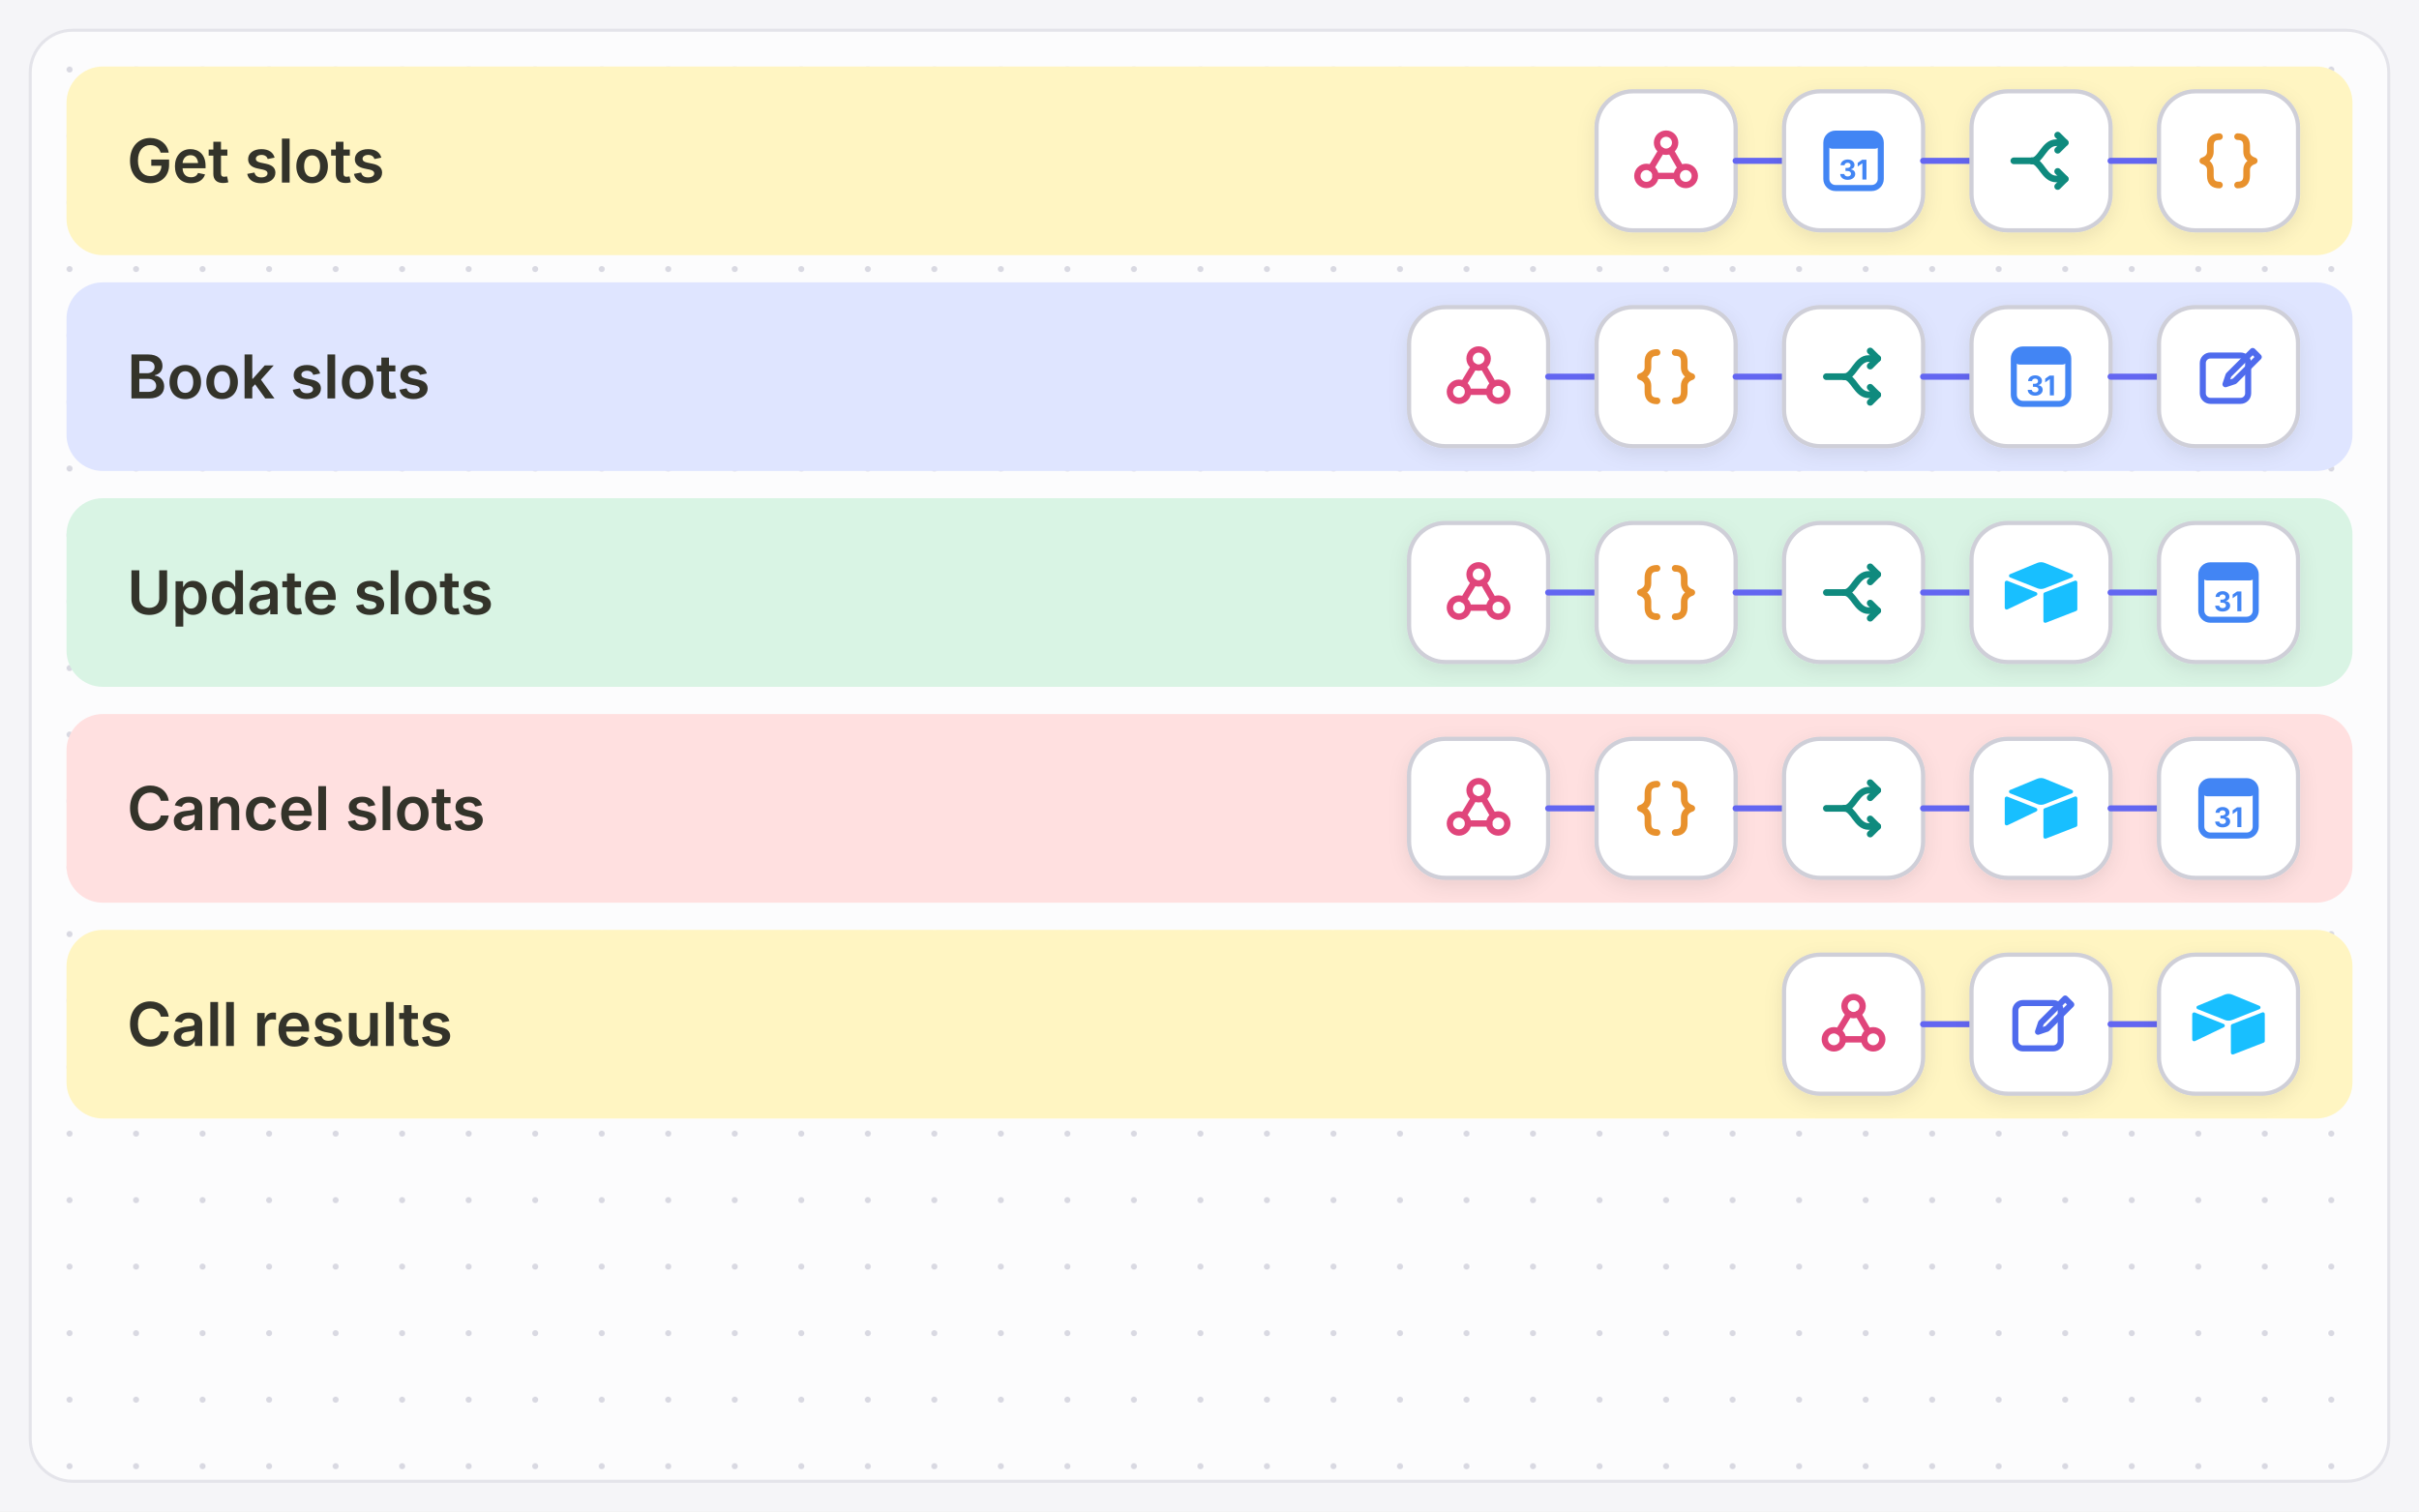
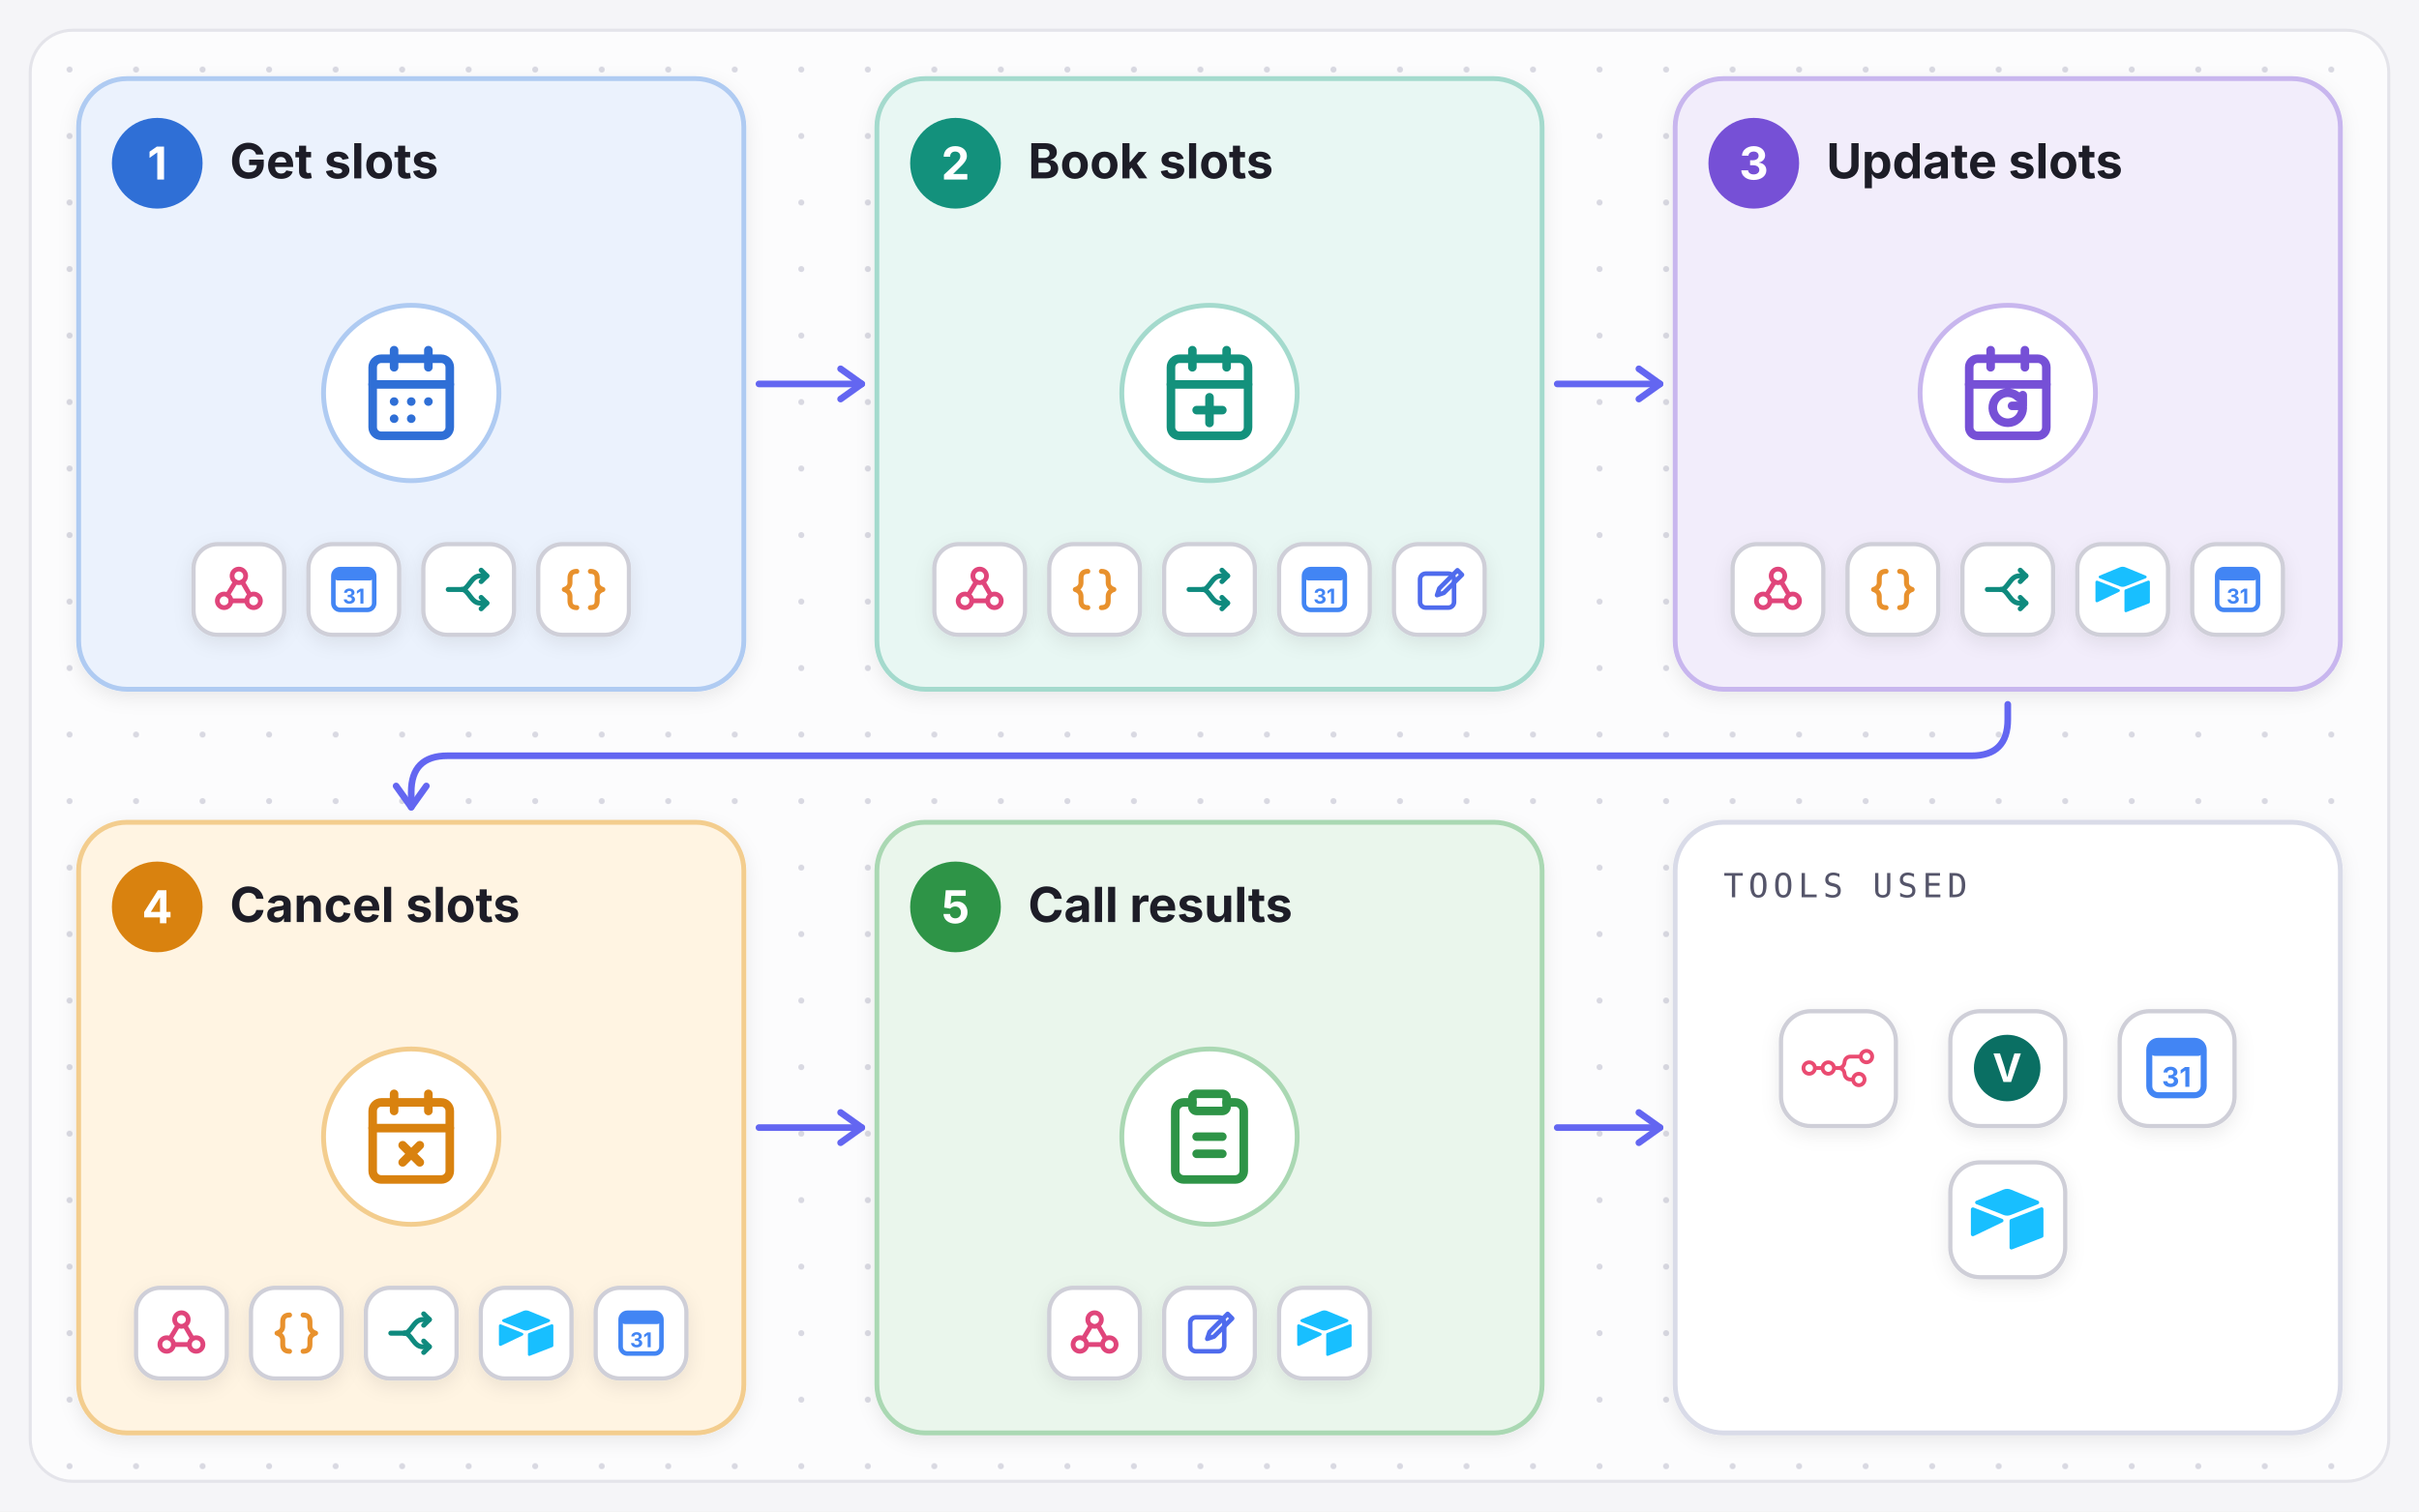
- <svg xmlns="http://www.w3.org/2000/svg" viewBox="0 0 800 500" width="800" height="500" role="img" aria-label="AI Appointment Setter — stages at a glance" data-light="" data-span="3.2" data-nodes="33">
+ <svg xmlns="http://www.w3.org/2000/svg" viewBox="0 0 800 500" width="800" height="500" role="img" aria-label="AI Appointment Setter: process diagram" data-light="" data-span="3.8" data-nodes="33">
  <defs>
    <pattern id="dots" width="22" height="22" patternUnits="userSpaceOnUse">
      <rect width="22" height="22" fill="#FCFCFD" />
      <circle cx="1" cy="1" r="1" fill="#d9d9e2" />
    </pattern>
    <filter id="sh" x="-30%" y="-30%" width="160%" height="160%">
      <feDropShadow dx="0" dy="2" stdDeviation="3" flood-color="#000" flood-opacity=".08" />
    </filter>
  </defs>
  <rect width="800" height="500" fill="#F5F5F8" />
  <rect x="10" y="10" width="780" height="480" rx="14" fill="url(#dots)" stroke="#e4e4ea" />
  <g data-t="0.000">
-     <rect x="22" y="22.0" width="756" height="62.4" rx="12" fill="#FFF5C2" />
-     <text x="42" y="60.4" font-family="Inter, 'Helvetica Neue', Arial, sans-serif" font-size="20" font-weight="600" fill="#33332a">Get slots</text>
-   </g>
-   <g data-t="0.040">
-     <g filter="url(#sh)">
-       <rect x="528.0" y="30.2" width="46" height="46" rx="12" fill="#fff" stroke="#cfcfd8" stroke-width="1.4" />
-     </g>
-     <svg x="539.0" y="41.2" width="24" height="24" viewBox="0 0 24 24" fill="none" stroke="#E0457B" stroke-width="2.1" stroke-linecap="round" stroke-linejoin="round">
-       <circle cx="12" cy="6" r="3" />
-       <circle cx="5.5" cy="17" r="3" />
-       <circle cx="18.5" cy="17" r="3" />
-       <path d="M10.5 8.6L7 14.4M13.5 8.6l3.3 5.7M8.5 17h7" />
-     </svg>
-   </g>
-   <path data-t="0.080" d="M574.0,53.2 L590.0,53.2" fill="none" stroke="#6366f1" stroke-width="2" stroke-linecap="round" />
-   <g data-t="0.080">
-     <g filter="url(#sh)">
-       <rect x="590.0" y="30.2" width="46" height="46" rx="12" fill="#fff" stroke="#cfcfd8" stroke-width="1.4" />
-     </g>
-     <svg x="601.0" y="41.2" width="24" height="24" viewBox="0 0 24 24">
-       <rect x="3" y="3" width="18" height="18" rx="3" fill="#fff" stroke="#4285F4" stroke-width="2" />
-       <rect x="3" y="3" width="18" height="5" rx="2" fill="#4285F4" />
-       <text x="12" y="18.2" font-size="9" font-weight="700" text-anchor="middle" fill="#4285F4" font-family="Inter">31</text>
-     </svg>
-   </g>
-   <path data-t="0.120" d="M636.0,53.2 L652.0,53.2" fill="none" stroke="#6366f1" stroke-width="2" stroke-linecap="round" />
-   <g data-t="0.120">
-     <g filter="url(#sh)">
-       <rect x="652.0" y="30.2" width="46" height="46" rx="12" fill="#fff" stroke="#cfcfd8" stroke-width="1.4" />
-     </g>
-     <svg x="663.0" y="41.2" width="24" height="24" viewBox="0 0 24 24" fill="none" stroke="#0F8A7E" stroke-width="2.2" stroke-linecap="round" stroke-linejoin="round">
+     <g filter="url(#sh)">
+       <rect x="26" y="26" width="220.0" height="202" rx="16" fill="#EBF2FD" stroke="#AFCBF2" stroke-width="1.6" />
+     </g>
+     <circle cx="52" cy="54" r="15" fill="#2F6FD6" />
+     <text x="52" y="59.4" text-anchor="middle" font-family="Inter, 'Helvetica Neue', Arial, sans-serif" font-size="15" font-weight="700" fill="#fff">1</text>
+     <text x="76" y="59" font-family="Inter, 'Helvetica Neue', Arial, sans-serif" font-size="16" font-weight="700" fill="#1d1d27">Get slots</text>
+     <circle cx="136" cy="130" r="29" fill="#fff" stroke="#AFCBF2" stroke-width="1.6" />
+     <svg x="119.0" y="113.0" width="34" height="34" viewBox="0 0 24 24" fill="none" stroke="#2F6FD6" stroke-width="2" stroke-linecap="round" stroke-linejoin="round">
+       <rect x="3" y="4" width="18" height="18" rx="2" />
+       <path d="M16 2v4M8 2v4M3 10h18M8 14h.01M12 14h.01M16 14h.01M8 18h.01M12 18h.01" />
+     </svg>
+   </g>
+   <g data-t="0.032">
+     <g filter="url(#sh)">
+       <rect x="64.0" y="180.0" width="30" height="30" rx="8" fill="#fff" stroke="#cfcfd8" stroke-width="1.4" />
+     </g>
+     <svg x="70.0" y="186.0" width="18" height="18" viewBox="0 0 24 24" fill="none" stroke="#E0457B" stroke-width="2.1" stroke-linecap="round" stroke-linejoin="round">
+       <circle cx="12" cy="6" r="3" />
+       <circle cx="5.5" cy="17" r="3" />
+       <circle cx="18.5" cy="17" r="3" />
+       <path d="M10.5 8.6L7 14.4M13.5 8.6l3.3 5.7M8.5 17h7" />
+     </svg>
+   </g>
+   <g data-t="0.064">
+     <g filter="url(#sh)">
+       <rect x="102.0" y="180.0" width="30" height="30" rx="8" fill="#fff" stroke="#cfcfd8" stroke-width="1.4" />
+     </g>
+     <svg x="108.0" y="186.0" width="18" height="18" viewBox="0 0 24 24">
+       <rect x="3" y="3" width="18" height="18" rx="3" fill="#fff" stroke="#4285F4" stroke-width="2" />
+       <rect x="3" y="3" width="18" height="5" rx="2" fill="#4285F4" />
+       <text x="12" y="18.2" font-size="9" font-weight="700" text-anchor="middle" fill="#4285F4" font-family="Inter">31</text>
+     </svg>
+   </g>
+   <g data-t="0.096">
+     <g filter="url(#sh)">
+       <rect x="140.0" y="180.0" width="30" height="30" rx="8" fill="#fff" stroke="#cfcfd8" stroke-width="1.4" />
+     </g>
+     <svg x="146.0" y="186.0" width="18" height="18" viewBox="0 0 24 24" fill="none" stroke="#0F8A7E" stroke-width="2.2" stroke-linecap="round" stroke-linejoin="round">
      <path d="M3 12h6" />
      <path d="M9 12c3 0 4-6 8-6h3" />
      <path d="M9 12c3 0 4 6 8 6h3" />
      <path d="M17.5 3.5L20 6l-2.5 2.5" />
      <path d="M17.5 15.5L20 18l-2.5 2.5" />
    </svg>
  </g>
-   <path data-t="0.160" d="M698.0,53.2 L714.0,53.2" fill="none" stroke="#6366f1" stroke-width="2" stroke-linecap="round" />
-   <g data-t="0.160">
-     <g filter="url(#sh)">
-       <rect x="714.0" y="30.2" width="46" height="46" rx="12" fill="#fff" stroke="#cfcfd8" stroke-width="1.4" />
-     </g>
-     <svg x="725.0" y="41.2" width="24" height="24" viewBox="0 0 24 24" fill="none" stroke="#E8912D" stroke-width="2.2" stroke-linecap="round" stroke-linejoin="round">
+   <g data-t="0.128">
+     <g filter="url(#sh)">
+       <rect x="178.0" y="180.0" width="30" height="30" rx="8" fill="#fff" stroke="#cfcfd8" stroke-width="1.4" />
+     </g>
+     <svg x="184.0" y="186.0" width="18" height="18" viewBox="0 0 24 24" fill="none" stroke="#E8912D" stroke-width="2.2" stroke-linecap="round" stroke-linejoin="round">
      <path d="M9 4c-2 0-3 1-3 3v2c0 1.5-1 2.5-2.5 3C5 12.5 6 13.5 6 15v2c0 2 1 3 3 3" />
      <path d="M15 4c2 0 3 1 3 3v2c0 1.5 1 2.5 2.5 3-1.5.5-2.5 1.5-2.5 3v2c0 2-1 3-3 3" />
    </svg>
  </g>
-   <g data-t="0.200">
-     <rect x="22" y="93.4" width="756" height="62.4" rx="12" fill="#DFE5FF" />
-     <text x="42" y="131.8" font-family="Inter, 'Helvetica Neue', Arial, sans-serif" font-size="20" font-weight="600" fill="#33332a">Book slots</text>
-   </g>
-   <g data-t="0.233">
-     <g filter="url(#sh)">
-       <rect x="466.0" y="101.6" width="46" height="46" rx="12" fill="#fff" stroke="#cfcfd8" stroke-width="1.4" />
-     </g>
-     <svg x="477.0" y="112.6" width="24" height="24" viewBox="0 0 24 24" fill="none" stroke="#E0457B" stroke-width="2.1" stroke-linecap="round" stroke-linejoin="round">
-       <circle cx="12" cy="6" r="3" />
-       <circle cx="5.5" cy="17" r="3" />
-       <circle cx="18.5" cy="17" r="3" />
-       <path d="M10.5 8.6L7 14.4M13.5 8.6l3.3 5.7M8.5 17h7" />
-     </svg>
-   </g>
-   <path data-t="0.267" d="M512.0,124.6 L528.0,124.6" fill="none" stroke="#6366f1" stroke-width="2" stroke-linecap="round" />
-   <g data-t="0.267">
-     <g filter="url(#sh)">
-       <rect x="528.0" y="101.6" width="46" height="46" rx="12" fill="#fff" stroke="#cfcfd8" stroke-width="1.4" />
-     </g>
-     <svg x="539.0" y="112.6" width="24" height="24" viewBox="0 0 24 24" fill="none" stroke="#E8912D" stroke-width="2.2" stroke-linecap="round" stroke-linejoin="round">
+   <g data-t="0.160">
+     <g filter="url(#sh)">
+       <rect x="290" y="26" width="220.0" height="202" rx="16" fill="#E8F7F3" stroke="#A4DACD" stroke-width="1.6" />
+     </g>
+     <circle cx="316" cy="54" r="15" fill="#13917C" />
+     <text x="316" y="59.4" text-anchor="middle" font-family="Inter, 'Helvetica Neue', Arial, sans-serif" font-size="15" font-weight="700" fill="#fff">2</text>
+     <text x="340" y="59" font-family="Inter, 'Helvetica Neue', Arial, sans-serif" font-size="16" font-weight="700" fill="#1d1d27">Book slots</text>
+     <circle cx="400" cy="130" r="29" fill="#fff" stroke="#A4DACD" stroke-width="1.6" />
+     <svg x="383.0" y="113.0" width="34" height="34" viewBox="0 0 24 24" fill="none" stroke="#13917C" stroke-width="2" stroke-linecap="round" stroke-linejoin="round">
+       <rect x="3" y="4" width="18" height="18" rx="2" />
+       <path d="M16 2v4M8 2v4M3 10h18M12 13v6M9 16h6" />
+     </svg>
+   </g>
+   <g data-t="0.187">
+     <g filter="url(#sh)">
+       <rect x="309.0" y="180.0" width="30" height="30" rx="8" fill="#fff" stroke="#cfcfd8" stroke-width="1.4" />
+     </g>
+     <svg x="315.0" y="186.0" width="18" height="18" viewBox="0 0 24 24" fill="none" stroke="#E0457B" stroke-width="2.1" stroke-linecap="round" stroke-linejoin="round">
+       <circle cx="12" cy="6" r="3" />
+       <circle cx="5.5" cy="17" r="3" />
+       <circle cx="18.5" cy="17" r="3" />
+       <path d="M10.5 8.6L7 14.4M13.5 8.6l3.3 5.7M8.5 17h7" />
+     </svg>
+   </g>
+   <g data-t="0.213">
+     <g filter="url(#sh)">
+       <rect x="347.0" y="180.0" width="30" height="30" rx="8" fill="#fff" stroke="#cfcfd8" stroke-width="1.4" />
+     </g>
+     <svg x="353.0" y="186.0" width="18" height="18" viewBox="0 0 24 24" fill="none" stroke="#E8912D" stroke-width="2.2" stroke-linecap="round" stroke-linejoin="round">
      <path d="M9 4c-2 0-3 1-3 3v2c0 1.5-1 2.5-2.5 3C5 12.5 6 13.5 6 15v2c0 2 1 3 3 3" />
      <path d="M15 4c2 0 3 1 3 3v2c0 1.5 1 2.5 2.5 3-1.5.5-2.5 1.5-2.5 3v2c0 2-1 3-3 3" />
    </svg>
  </g>
-   <path data-t="0.300" d="M574.0,124.6 L590.0,124.6" fill="none" stroke="#6366f1" stroke-width="2" stroke-linecap="round" />
-   <g data-t="0.300">
-     <g filter="url(#sh)">
-       <rect x="590.0" y="101.6" width="46" height="46" rx="12" fill="#fff" stroke="#cfcfd8" stroke-width="1.4" />
-     </g>
-     <svg x="601.0" y="112.6" width="24" height="24" viewBox="0 0 24 24" fill="none" stroke="#0F8A7E" stroke-width="2.2" stroke-linecap="round" stroke-linejoin="round">
+   <g data-t="0.240">
+     <g filter="url(#sh)">
+       <rect x="385.0" y="180.0" width="30" height="30" rx="8" fill="#fff" stroke="#cfcfd8" stroke-width="1.4" />
+     </g>
+     <svg x="391.0" y="186.0" width="18" height="18" viewBox="0 0 24 24" fill="none" stroke="#0F8A7E" stroke-width="2.2" stroke-linecap="round" stroke-linejoin="round">
      <path d="M3 12h6" />
      <path d="M9 12c3 0 4-6 8-6h3" />
      <path d="M9 12c3 0 4 6 8 6h3" />
      <path d="M17.5 3.5L20 6l-2.5 2.5" />
      <path d="M17.5 15.5L20 18l-2.5 2.5" />
    </svg>
  </g>
-   <path data-t="0.333" d="M636.0,124.6 L652.0,124.6" fill="none" stroke="#6366f1" stroke-width="2" stroke-linecap="round" />
-   <g data-t="0.333">
-     <g filter="url(#sh)">
-       <rect x="652.0" y="101.6" width="46" height="46" rx="12" fill="#fff" stroke="#cfcfd8" stroke-width="1.4" />
-     </g>
-     <svg x="663.0" y="112.6" width="24" height="24" viewBox="0 0 24 24">
-       <rect x="3" y="3" width="18" height="18" rx="3" fill="#fff" stroke="#4285F4" stroke-width="2" />
-       <rect x="3" y="3" width="18" height="5" rx="2" fill="#4285F4" />
-       <text x="12" y="18.2" font-size="9" font-weight="700" text-anchor="middle" fill="#4285F4" font-family="Inter">31</text>
-     </svg>
-   </g>
-   <path data-t="0.367" d="M698.0,124.6 L714.0,124.6" fill="none" stroke="#6366f1" stroke-width="2" stroke-linecap="round" />
-   <g data-t="0.367">
-     <g filter="url(#sh)">
-       <rect x="714.0" y="101.6" width="46" height="46" rx="12" fill="#fff" stroke="#cfcfd8" stroke-width="1.4" />
-     </g>
-     <svg x="725.0" y="112.6" width="24" height="24" viewBox="0 0 24 24" fill="none" stroke="#4F6BED" stroke-width="2" stroke-linecap="round" stroke-linejoin="round">
+   <g data-t="0.267">
+     <g filter="url(#sh)">
+       <rect x="423.0" y="180.0" width="30" height="30" rx="8" fill="#fff" stroke="#cfcfd8" stroke-width="1.4" />
+     </g>
+     <svg x="429.0" y="186.0" width="18" height="18" viewBox="0 0 24 24">
+       <rect x="3" y="3" width="18" height="18" rx="3" fill="#fff" stroke="#4285F4" stroke-width="2" />
+       <rect x="3" y="3" width="18" height="5" rx="2" fill="#4285F4" />
+       <text x="12" y="18.2" font-size="9" font-weight="700" text-anchor="middle" fill="#4285F4" font-family="Inter">31</text>
+     </svg>
+   </g>
+   <g data-t="0.293">
+     <g filter="url(#sh)">
+       <rect x="461.0" y="180.0" width="30" height="30" rx="8" fill="#fff" stroke="#cfcfd8" stroke-width="1.4" />
+     </g>
+     <svg x="467.0" y="186.0" width="18" height="18" viewBox="0 0 24 24" fill="none" stroke="#4F6BED" stroke-width="2" stroke-linecap="round" stroke-linejoin="round">
      <rect x="3.5" y="5" width="15" height="15" rx="2.5" />
      <path d="M20 3.5l-8 8-1 3 3-1 8-8z" />
    </svg>
  </g>
-   <g data-t="0.400">
-     <rect x="22" y="164.8" width="756" height="62.4" rx="12" fill="#D9F4E4" />
-     <text x="42" y="203.2" font-family="Inter, 'Helvetica Neue', Arial, sans-serif" font-size="20" font-weight="600" fill="#33332a">Update slots</text>
-   </g>
-   <g data-t="0.433">
-     <g filter="url(#sh)">
-       <rect x="466.0" y="173.0" width="46" height="46" rx="12" fill="#fff" stroke="#cfcfd8" stroke-width="1.4" />
-     </g>
-     <svg x="477.0" y="184.0" width="24" height="24" viewBox="0 0 24 24" fill="none" stroke="#E0457B" stroke-width="2.1" stroke-linecap="round" stroke-linejoin="round">
-       <circle cx="12" cy="6" r="3" />
-       <circle cx="5.5" cy="17" r="3" />
-       <circle cx="18.5" cy="17" r="3" />
-       <path d="M10.5 8.6L7 14.4M13.5 8.6l3.3 5.7M8.5 17h7" />
-     </svg>
-   </g>
-   <path data-t="0.467" d="M512.0,196.0 L528.0,196.0" fill="none" stroke="#6366f1" stroke-width="2" stroke-linecap="round" />
-   <g data-t="0.467">
-     <g filter="url(#sh)">
-       <rect x="528.0" y="173.0" width="46" height="46" rx="12" fill="#fff" stroke="#cfcfd8" stroke-width="1.4" />
-     </g>
-     <svg x="539.0" y="184.0" width="24" height="24" viewBox="0 0 24 24" fill="none" stroke="#E8912D" stroke-width="2.2" stroke-linecap="round" stroke-linejoin="round">
+   <g data-t="0.320">
+     <g filter="url(#sh)">
+       <rect x="554" y="26" width="220.0" height="202" rx="16" fill="#F2EDFB" stroke="#C8B6EE" stroke-width="1.6" />
+     </g>
+     <circle cx="580" cy="54" r="15" fill="#7650D6" />
+     <text x="580" y="59.4" text-anchor="middle" font-family="Inter, 'Helvetica Neue', Arial, sans-serif" font-size="15" font-weight="700" fill="#fff">3</text>
+     <text x="604" y="59" font-family="Inter, 'Helvetica Neue', Arial, sans-serif" font-size="16" font-weight="700" fill="#1d1d27">Update slots</text>
+     <circle cx="664" cy="130" r="29" fill="#fff" stroke="#C8B6EE" stroke-width="1.6" />
+     <svg x="647.0" y="113.0" width="34" height="34" viewBox="0 0 24 24" fill="none" stroke="#7650D6" stroke-width="2" stroke-linecap="round" stroke-linejoin="round">
+       <rect x="3" y="4" width="18" height="18" rx="2" />
+       <path d="M16 2v4M8 2v4M3 10h18M15.5 15.5a3.5 3.5 0 1 1-1-2.5M15.5 12.5v2.5H13" />
+     </svg>
+   </g>
+   <g data-t="0.347">
+     <g filter="url(#sh)">
+       <rect x="573.0" y="180.0" width="30" height="30" rx="8" fill="#fff" stroke="#cfcfd8" stroke-width="1.4" />
+     </g>
+     <svg x="579.0" y="186.0" width="18" height="18" viewBox="0 0 24 24" fill="none" stroke="#E0457B" stroke-width="2.1" stroke-linecap="round" stroke-linejoin="round">
+       <circle cx="12" cy="6" r="3" />
+       <circle cx="5.5" cy="17" r="3" />
+       <circle cx="18.5" cy="17" r="3" />
+       <path d="M10.5 8.6L7 14.4M13.5 8.6l3.3 5.7M8.5 17h7" />
+     </svg>
+   </g>
+   <g data-t="0.373">
+     <g filter="url(#sh)">
+       <rect x="611.0" y="180.0" width="30" height="30" rx="8" fill="#fff" stroke="#cfcfd8" stroke-width="1.4" />
+     </g>
+     <svg x="617.0" y="186.0" width="18" height="18" viewBox="0 0 24 24" fill="none" stroke="#E8912D" stroke-width="2.2" stroke-linecap="round" stroke-linejoin="round">
      <path d="M9 4c-2 0-3 1-3 3v2c0 1.5-1 2.5-2.5 3C5 12.5 6 13.5 6 15v2c0 2 1 3 3 3" />
      <path d="M15 4c2 0 3 1 3 3v2c0 1.5 1 2.5 2.5 3-1.5.5-2.5 1.5-2.5 3v2c0 2-1 3-3 3" />
    </svg>
  </g>
-   <path data-t="0.500" d="M574.0,196.0 L590.0,196.0" fill="none" stroke="#6366f1" stroke-width="2" stroke-linecap="round" />
-   <g data-t="0.500">
-     <g filter="url(#sh)">
-       <rect x="590.0" y="173.0" width="46" height="46" rx="12" fill="#fff" stroke="#cfcfd8" stroke-width="1.4" />
-     </g>
-     <svg x="601.0" y="184.0" width="24" height="24" viewBox="0 0 24 24" fill="none" stroke="#0F8A7E" stroke-width="2.2" stroke-linecap="round" stroke-linejoin="round">
+   <g data-t="0.400">
+     <g filter="url(#sh)">
+       <rect x="649.0" y="180.0" width="30" height="30" rx="8" fill="#fff" stroke="#cfcfd8" stroke-width="1.4" />
+     </g>
+     <svg x="655.0" y="186.0" width="18" height="18" viewBox="0 0 24 24" fill="none" stroke="#0F8A7E" stroke-width="2.2" stroke-linecap="round" stroke-linejoin="round">
      <path d="M3 12h6" />
      <path d="M9 12c3 0 4-6 8-6h3" />
      <path d="M9 12c3 0 4 6 8 6h3" />
      <path d="M17.5 3.5L20 6l-2.5 2.5" />
      <path d="M17.5 15.5L20 18l-2.5 2.5" />
    </svg>
  </g>
-   <path data-t="0.533" d="M636.0,196.0 L652.0,196.0" fill="none" stroke="#6366f1" stroke-width="2" stroke-linecap="round" />
+   <g data-t="0.427">
+     <g filter="url(#sh)">
+       <rect x="687.0" y="180.0" width="30" height="30" rx="8" fill="#fff" stroke="#cfcfd8" stroke-width="1.4" />
+     </g>
+     <svg x="693.0" y="186.0" width="18" height="18" viewBox="0 0 24 24">
+       <path fill="#18BFFF" d="M11.992 1.966c-.434 0-.87.086-1.28.257L1.779 5.917c-.503.208-.49.908.012 1.116l8.982 3.558a3.266 3.266 0 0 0 2.454 0l8.982-3.558c.503-.196.503-.908.012-1.116l-8.957-3.694a3.255 3.255 0 0 0-1.272-.257zM23.4 8.056a.589.589 0 0 0-.222.045l-10.012 3.877a.612.612 0 0 0-.38.564v8.896a.6.6 0 0 0 .821.552L23.62 18.1a.583.583 0 0 0 .38-.551V8.653a.6.6 0 0 0-.6-.596zM.676 8.095a.644.644 0 0 0-.48.19C.086 8.396 0 8.53 0 8.69v8.355c0 .442.515.737.908.54l6.27-3.006.307-.147 2.969-1.436c.466-.22.43-.908-.061-1.092L.883 8.138a.57.57 0 0 0-.207-.044z" />
+     </svg>
+   </g>
+   <g data-t="0.453">
+     <g filter="url(#sh)">
+       <rect x="725.0" y="180.0" width="30" height="30" rx="8" fill="#fff" stroke="#cfcfd8" stroke-width="1.4" />
+     </g>
+     <svg x="731.0" y="186.0" width="18" height="18" viewBox="0 0 24 24">
+       <rect x="3" y="3" width="18" height="18" rx="3" fill="#fff" stroke="#4285F4" stroke-width="2" />
+       <rect x="3" y="3" width="18" height="5" rx="2" fill="#4285F4" />
+       <text x="12" y="18.2" font-size="9" font-weight="700" text-anchor="middle" fill="#4285F4" font-family="Inter">31</text>
+     </svg>
+   </g>
+   <g data-t="0.480">
+     <g filter="url(#sh)">
+       <rect x="26" y="272" width="220.0" height="202" rx="16" fill="#FFF4E2" stroke="#F3CD8E" stroke-width="1.6" />
+     </g>
+     <circle cx="52" cy="300" r="15" fill="#D9820F" />
+     <text x="52" y="305.4" text-anchor="middle" font-family="Inter, 'Helvetica Neue', Arial, sans-serif" font-size="15" font-weight="700" fill="#fff">4</text>
+     <text x="76" y="305" font-family="Inter, 'Helvetica Neue', Arial, sans-serif" font-size="16" font-weight="700" fill="#1d1d27">Cancel slots</text>
+     <circle cx="136" cy="376" r="29" fill="#fff" stroke="#F3CD8E" stroke-width="1.6" />
+     <svg x="119.0" y="359.0" width="34" height="34" viewBox="0 0 24 24" fill="none" stroke="#D9820F" stroke-width="2" stroke-linecap="round" stroke-linejoin="round">
+       <rect x="3" y="4" width="18" height="18" rx="2" />
+       <path d="M16 2v4M8 2v4M3 10h18M10 14l4 4M14 14l-4 4" />
+     </svg>
+   </g>
+   <g data-t="0.507">
+     <g filter="url(#sh)">
+       <rect x="45.0" y="426.0" width="30" height="30" rx="8" fill="#fff" stroke="#cfcfd8" stroke-width="1.4" />
+     </g>
+     <svg x="51.0" y="432.0" width="18" height="18" viewBox="0 0 24 24" fill="none" stroke="#E0457B" stroke-width="2.1" stroke-linecap="round" stroke-linejoin="round">
+       <circle cx="12" cy="6" r="3" />
+       <circle cx="5.5" cy="17" r="3" />
+       <circle cx="18.5" cy="17" r="3" />
+       <path d="M10.5 8.6L7 14.4M13.5 8.6l3.3 5.7M8.5 17h7" />
+     </svg>
+   </g>
  <g data-t="0.533">
    <g filter="url(#sh)">
-       <rect x="652.0" y="173.0" width="46" height="46" rx="12" fill="#fff" stroke="#cfcfd8" stroke-width="1.4" />
-     </g>
-     <svg x="663.0" y="184.0" width="24" height="24" viewBox="0 0 24 24">
-       <path fill="#18BFFF" d="M11.992 1.966c-.434 0-.87.086-1.28.257L1.779 5.917c-.503.208-.49.908.012 1.116l8.982 3.558a3.266 3.266 0 0 0 2.454 0l8.982-3.558c.503-.196.503-.908.012-1.116l-8.957-3.694a3.255 3.255 0 0 0-1.272-.257zM23.4 8.056a.589.589 0 0 0-.222.045l-10.012 3.877a.612.612 0 0 0-.38.564v8.896a.6.6 0 0 0 .821.552L23.62 18.1a.583.583 0 0 0 .38-.551V8.653a.6.6 0 0 0-.6-.596zM.676 8.095a.644.644 0 0 0-.48.19C.086 8.396 0 8.53 0 8.69v8.355c0 .442.515.737.908.54l6.27-3.006.307-.147 2.969-1.436c.466-.22.43-.908-.061-1.092L.883 8.138a.57.57 0 0 0-.207-.044z" />
-     </svg>
-   </g>
-   <path data-t="0.567" d="M698.0,196.0 L714.0,196.0" fill="none" stroke="#6366f1" stroke-width="2" stroke-linecap="round" />
-   <g data-t="0.567">
-     <g filter="url(#sh)">
-       <rect x="714.0" y="173.0" width="46" height="46" rx="12" fill="#fff" stroke="#cfcfd8" stroke-width="1.4" />
-     </g>
-     <svg x="725.0" y="184.0" width="24" height="24" viewBox="0 0 24 24">
-       <rect x="3" y="3" width="18" height="18" rx="3" fill="#fff" stroke="#4285F4" stroke-width="2" />
-       <rect x="3" y="3" width="18" height="5" rx="2" fill="#4285F4" />
-       <text x="12" y="18.2" font-size="9" font-weight="700" text-anchor="middle" fill="#4285F4" font-family="Inter">31</text>
-     </svg>
-   </g>
-   <g data-t="0.600">
-     <rect x="22" y="236.2" width="756" height="62.4" rx="12" fill="#FFE0E0" />
-     <text x="42" y="274.6" font-family="Inter, 'Helvetica Neue', Arial, sans-serif" font-size="20" font-weight="600" fill="#33332a">Cancel slots</text>
-   </g>
-   <g data-t="0.633">
-     <g filter="url(#sh)">
-       <rect x="466.0" y="244.4" width="46" height="46" rx="12" fill="#fff" stroke="#cfcfd8" stroke-width="1.4" />
-     </g>
-     <svg x="477.0" y="255.4" width="24" height="24" viewBox="0 0 24 24" fill="none" stroke="#E0457B" stroke-width="2.1" stroke-linecap="round" stroke-linejoin="round">
-       <circle cx="12" cy="6" r="3" />
-       <circle cx="5.5" cy="17" r="3" />
-       <circle cx="18.5" cy="17" r="3" />
-       <path d="M10.5 8.6L7 14.4M13.5 8.6l3.3 5.7M8.5 17h7" />
-     </svg>
-   </g>
-   <path data-t="0.667" d="M512.0,267.4 L528.0,267.4" fill="none" stroke="#6366f1" stroke-width="2" stroke-linecap="round" />
-   <g data-t="0.667">
-     <g filter="url(#sh)">
-       <rect x="528.0" y="244.4" width="46" height="46" rx="12" fill="#fff" stroke="#cfcfd8" stroke-width="1.4" />
-     </g>
-     <svg x="539.0" y="255.4" width="24" height="24" viewBox="0 0 24 24" fill="none" stroke="#E8912D" stroke-width="2.2" stroke-linecap="round" stroke-linejoin="round">
+       <rect x="83.0" y="426.0" width="30" height="30" rx="8" fill="#fff" stroke="#cfcfd8" stroke-width="1.4" />
+     </g>
+     <svg x="89.0" y="432.0" width="18" height="18" viewBox="0 0 24 24" fill="none" stroke="#E8912D" stroke-width="2.2" stroke-linecap="round" stroke-linejoin="round">
      <path d="M9 4c-2 0-3 1-3 3v2c0 1.5-1 2.5-2.5 3C5 12.5 6 13.5 6 15v2c0 2 1 3 3 3" />
      <path d="M15 4c2 0 3 1 3 3v2c0 1.5 1 2.5 2.5 3-1.5.5-2.5 1.5-2.5 3v2c0 2-1 3-3 3" />
    </svg>
  </g>
-   <path data-t="0.700" d="M574.0,267.4 L590.0,267.4" fill="none" stroke="#6366f1" stroke-width="2" stroke-linecap="round" />
-   <g data-t="0.700">
-     <g filter="url(#sh)">
-       <rect x="590.0" y="244.4" width="46" height="46" rx="12" fill="#fff" stroke="#cfcfd8" stroke-width="1.4" />
-     </g>
-     <svg x="601.0" y="255.4" width="24" height="24" viewBox="0 0 24 24" fill="none" stroke="#0F8A7E" stroke-width="2.2" stroke-linecap="round" stroke-linejoin="round">
+   <g data-t="0.560">
+     <g filter="url(#sh)">
+       <rect x="121.0" y="426.0" width="30" height="30" rx="8" fill="#fff" stroke="#cfcfd8" stroke-width="1.4" />
+     </g>
+     <svg x="127.0" y="432.0" width="18" height="18" viewBox="0 0 24 24" fill="none" stroke="#0F8A7E" stroke-width="2.2" stroke-linecap="round" stroke-linejoin="round">
      <path d="M3 12h6" />
      <path d="M9 12c3 0 4-6 8-6h3" />
      <path d="M9 12c3 0 4 6 8 6h3" />
      <path d="M17.5 3.5L20 6l-2.5 2.5" />
      <path d="M17.5 15.5L20 18l-2.5 2.5" />
    </svg>
  </g>
-   <path data-t="0.733" d="M636.0,267.4 L652.0,267.4" fill="none" stroke="#6366f1" stroke-width="2" stroke-linecap="round" />
-   <g data-t="0.733">
-     <g filter="url(#sh)">
-       <rect x="652.0" y="244.4" width="46" height="46" rx="12" fill="#fff" stroke="#cfcfd8" stroke-width="1.4" />
-     </g>
-     <svg x="663.0" y="255.4" width="24" height="24" viewBox="0 0 24 24">
+   <g data-t="0.587">
+     <g filter="url(#sh)">
+       <rect x="159.0" y="426.0" width="30" height="30" rx="8" fill="#fff" stroke="#cfcfd8" stroke-width="1.4" />
+     </g>
+     <svg x="165.0" y="432.0" width="18" height="18" viewBox="0 0 24 24">
      <path fill="#18BFFF" d="M11.992 1.966c-.434 0-.87.086-1.28.257L1.779 5.917c-.503.208-.49.908.012 1.116l8.982 3.558a3.266 3.266 0 0 0 2.454 0l8.982-3.558c.503-.196.503-.908.012-1.116l-8.957-3.694a3.255 3.255 0 0 0-1.272-.257zM23.4 8.056a.589.589 0 0 0-.222.045l-10.012 3.877a.612.612 0 0 0-.38.564v8.896a.6.6 0 0 0 .821.552L23.62 18.1a.583.583 0 0 0 .38-.551V8.653a.6.6 0 0 0-.6-.596zM.676 8.095a.644.644 0 0 0-.48.19C.086 8.396 0 8.53 0 8.69v8.355c0 .442.515.737.908.54l6.27-3.006.307-.147 2.969-1.436c.466-.22.43-.908-.061-1.092L.883 8.138a.57.57 0 0 0-.207-.044z" />
    </svg>
  </g>
-   <path data-t="0.767" d="M698.0,267.4 L714.0,267.4" fill="none" stroke="#6366f1" stroke-width="2" stroke-linecap="round" />
-   <g data-t="0.767">
-     <g filter="url(#sh)">
-       <rect x="714.0" y="244.4" width="46" height="46" rx="12" fill="#fff" stroke="#cfcfd8" stroke-width="1.4" />
-     </g>
-     <svg x="725.0" y="255.4" width="24" height="24" viewBox="0 0 24 24">
-       <rect x="3" y="3" width="18" height="18" rx="3" fill="#fff" stroke="#4285F4" stroke-width="2" />
-       <rect x="3" y="3" width="18" height="5" rx="2" fill="#4285F4" />
-       <text x="12" y="18.2" font-size="9" font-weight="700" text-anchor="middle" fill="#4285F4" font-family="Inter">31</text>
-     </svg>
-   </g>
-   <g data-t="0.800">
-     <rect x="22" y="307.6" width="756" height="62.4" rx="12" fill="#FFF5C2" />
-     <text x="42" y="346.0" font-family="Inter, 'Helvetica Neue', Arial, sans-serif" font-size="20" font-weight="600" fill="#33332a">Call results</text>
-   </g>
-   <g data-t="0.850">
-     <g filter="url(#sh)">
-       <rect x="590.0" y="315.8" width="46" height="46" rx="12" fill="#fff" stroke="#cfcfd8" stroke-width="1.4" />
-     </g>
-     <svg x="601.0" y="326.8" width="24" height="24" viewBox="0 0 24 24" fill="none" stroke="#E0457B" stroke-width="2.1" stroke-linecap="round" stroke-linejoin="round">
-       <circle cx="12" cy="6" r="3" />
-       <circle cx="5.5" cy="17" r="3" />
-       <circle cx="18.5" cy="17" r="3" />
-       <path d="M10.5 8.6L7 14.4M13.5 8.6l3.3 5.7M8.5 17h7" />
-     </svg>
-   </g>
-   <path data-t="0.900" d="M636.0,338.8 L652.0,338.8" fill="none" stroke="#6366f1" stroke-width="2" stroke-linecap="round" />
-   <g data-t="0.900">
-     <g filter="url(#sh)">
-       <rect x="652.0" y="315.8" width="46" height="46" rx="12" fill="#fff" stroke="#cfcfd8" stroke-width="1.4" />
-     </g>
-     <svg x="663.0" y="326.8" width="24" height="24" viewBox="0 0 24 24" fill="none" stroke="#4F6BED" stroke-width="2" stroke-linecap="round" stroke-linejoin="round">
+   <g data-t="0.613">
+     <g filter="url(#sh)">
+       <rect x="197.0" y="426.0" width="30" height="30" rx="8" fill="#fff" stroke="#cfcfd8" stroke-width="1.4" />
+     </g>
+     <svg x="203.0" y="432.0" width="18" height="18" viewBox="0 0 24 24">
+       <rect x="3" y="3" width="18" height="18" rx="3" fill="#fff" stroke="#4285F4" stroke-width="2" />
+       <rect x="3" y="3" width="18" height="5" rx="2" fill="#4285F4" />
+       <text x="12" y="18.2" font-size="9" font-weight="700" text-anchor="middle" fill="#4285F4" font-family="Inter">31</text>
+     </svg>
+   </g>
+   <g data-t="0.640">
+     <g filter="url(#sh)">
+       <rect x="290" y="272" width="220.0" height="202" rx="16" fill="#EAF6EC" stroke="#AAD8B3" stroke-width="1.6" />
+     </g>
+     <circle cx="316" cy="300" r="15" fill="#2E9447" />
+     <text x="316" y="305.4" text-anchor="middle" font-family="Inter, 'Helvetica Neue', Arial, sans-serif" font-size="15" font-weight="700" fill="#fff">5</text>
+     <text x="340" y="305" font-family="Inter, 'Helvetica Neue', Arial, sans-serif" font-size="16" font-weight="700" fill="#1d1d27">Call results</text>
+     <circle cx="400" cy="376" r="29" fill="#fff" stroke="#AAD8B3" stroke-width="1.6" />
+     <svg x="383.0" y="359.0" width="34" height="34" viewBox="0 0 24 24" fill="none" stroke="#2E9447" stroke-width="2" stroke-linecap="round" stroke-linejoin="round">
+       <rect x="8" y="2" width="8" height="4" rx="1" />
+       <path d="M16 4h2a2 2 0 0 1 2 2v14a2 2 0 0 1-2 2H6a2 2 0 0 1-2-2V6a2 2 0 0 1 2-2h2M9 12h6M9 16h6" />
+     </svg>
+   </g>
+   <g data-t="0.680">
+     <g filter="url(#sh)">
+       <rect x="347.0" y="426.0" width="30" height="30" rx="8" fill="#fff" stroke="#cfcfd8" stroke-width="1.4" />
+     </g>
+     <svg x="353.0" y="432.0" width="18" height="18" viewBox="0 0 24 24" fill="none" stroke="#E0457B" stroke-width="2.1" stroke-linecap="round" stroke-linejoin="round">
+       <circle cx="12" cy="6" r="3" />
+       <circle cx="5.5" cy="17" r="3" />
+       <circle cx="18.5" cy="17" r="3" />
+       <path d="M10.5 8.6L7 14.4M13.5 8.6l3.3 5.7M8.5 17h7" />
+     </svg>
+   </g>
+   <g data-t="0.720">
+     <g filter="url(#sh)">
+       <rect x="385.0" y="426.0" width="30" height="30" rx="8" fill="#fff" stroke="#cfcfd8" stroke-width="1.4" />
+     </g>
+     <svg x="391.0" y="432.0" width="18" height="18" viewBox="0 0 24 24" fill="none" stroke="#4F6BED" stroke-width="2" stroke-linecap="round" stroke-linejoin="round">
      <rect x="3.5" y="5" width="15" height="15" rx="2.5" />
      <path d="M20 3.5l-8 8-1 3 3-1 8-8z" />
    </svg>
  </g>
-   <path data-t="0.950" d="M698.0,338.8 L714.0,338.8" fill="none" stroke="#6366f1" stroke-width="2" stroke-linecap="round" />
-   <g data-t="0.950">
-     <g filter="url(#sh)">
-       <rect x="714.0" y="315.8" width="46" height="46" rx="12" fill="#fff" stroke="#cfcfd8" stroke-width="1.4" />
-     </g>
-     <svg x="725.0" y="326.8" width="24" height="24" viewBox="0 0 24 24">
+   <g data-t="0.760">
+     <g filter="url(#sh)">
+       <rect x="423.0" y="426.0" width="30" height="30" rx="8" fill="#fff" stroke="#cfcfd8" stroke-width="1.4" />
+     </g>
+     <svg x="429.0" y="432.0" width="18" height="18" viewBox="0 0 24 24">
      <path fill="#18BFFF" d="M11.992 1.966c-.434 0-.87.086-1.28.257L1.779 5.917c-.503.208-.49.908.012 1.116l8.982 3.558a3.266 3.266 0 0 0 2.454 0l8.982-3.558c.503-.196.503-.908.012-1.116l-8.957-3.694a3.255 3.255 0 0 0-1.272-.257zM23.4 8.056a.589.589 0 0 0-.222.045l-10.012 3.877a.612.612 0 0 0-.38.564v8.896a.6.6 0 0 0 .821.552L23.62 18.1a.583.583 0 0 0 .38-.551V8.653a.6.6 0 0 0-.6-.596zM.676 8.095a.644.644 0 0 0-.48.19C.086 8.396 0 8.53 0 8.69v8.355c0 .442.515.737.908.54l6.27-3.006.307-.147 2.969-1.436c.466-.22.43-.908-.061-1.092L.883 8.138a.57.57 0 0 0-.207-.044z" />
    </svg>
  </g>
+   <path data-t="0.140" d="M251,127 L285,127" fill="none" stroke="#6366f1" stroke-width="2.2" stroke-linecap="round" stroke-linejoin="round" />
+   <path data-t="0.140" d="M278,122 L285,127 L278,132" fill="none" stroke="#6366f1" stroke-width="2.2" stroke-linecap="round" stroke-linejoin="round" />
+   <path data-t="0.300" d="M515,127 L549,127" fill="none" stroke="#6366f1" stroke-width="2.2" stroke-linecap="round" stroke-linejoin="round" />
+   <path data-t="0.300" d="M542,122 L549,127 L542,132" fill="none" stroke="#6366f1" stroke-width="2.2" stroke-linecap="round" stroke-linejoin="round" />
+   <path data-t="0.460" d="M664,233 L664,238 Q664,250 652,250 L148,250 Q136,250 136,262 L136,267" fill="none" stroke="#6366f1" stroke-width="2.2" stroke-linecap="round" stroke-linejoin="round" />
+   <path data-t="0.460" d="M131,260 L136,267 L141,260" fill="none" stroke="#6366f1" stroke-width="2.2" stroke-linecap="round" stroke-linejoin="round" />
+   <path data-t="0.620" d="M251,373 L285,373" fill="none" stroke="#6366f1" stroke-width="2.2" stroke-linecap="round" stroke-linejoin="round" />
+   <path data-t="0.620" d="M278,368 L285,373 L278,378" fill="none" stroke="#6366f1" stroke-width="2.2" stroke-linecap="round" stroke-linejoin="round" />
+   <path data-t="0.780" d="M515,373 L549,373" fill="none" stroke="#6366f1" stroke-width="2.2" stroke-linecap="round" stroke-linejoin="round" />
+   <path data-t="0.780" d="M542,368 L549,373 L542,378" fill="none" stroke="#6366f1" stroke-width="2.2" stroke-linecap="round" stroke-linejoin="round" />
+   <g data-t="0.800">
+     <g filter="url(#sh)">
+       <rect x="554" y="272" width="220" height="202" rx="16" fill="#fff" stroke="#d9dbe8" stroke-width="1.6" />
+     </g>
+     <text x="570" y="296.8" font-family="'DejaVu Sans Mono', ui-monospace, monospace" font-size="11" letter-spacing="1.6" fill="#55556a">TOOLS USED</text>
+   </g>
+   <g data-t="0.840">
+     <g filter="url(#sh)">
+       <rect x="589.0" y="334.5" width="38" height="38" rx="9.88" fill="#fff" stroke="#cfcfd8" stroke-width="1.4" />
+     </g>
+     <svg x="595.8" y="341.3" width="24" height="24" viewBox="0 0 24 24">
+       <path fill="#EA4B71" d="M21.474 5.684c-1.177 0-2.166.805-2.447 1.895h-2.896c-1.235 0-2.289.893-2.492 2.111l-.104.623a1.263 1.263 0 0 1-1.246 1.056H11.289c-.281-1.09-1.27-1.895-2.447-1.895s-2.166.805-2.447 1.895H4.973c-.281-1.09-1.27-1.895-2.447-1.895C1.131 9.474 0 10.605 0 12s1.131 2.526 2.526 2.526c1.177 0 2.166-.805 2.447-1.895h1.422c.28 1.09 1.27 1.895 2.447 1.895 1.177 0 2.166-.805 2.447-1.895h1.001a1.263 1.263 0 0 1 1.246 1.056l.104.623c.203 1.218 1.257 2.111 2.492 2.111h.369c.28 1.089 1.27 1.895 2.447 1.895 1.395 0 2.526-1.131 2.526-2.526s-1.131-2.526-2.526-2.526c-1.177 0-2.166.805-2.447 1.895h-.369a1.263 1.263 0 0 1-1.246-1.056l-.104-.623A2.52 2.52 0 0 0 13.961 12a2.52 2.52 0 0 0 .821-1.479l.104-.623a1.263 1.263 0 0 1 1.246-1.056h2.896c.281 1.09 1.27 1.895 2.447 1.895 1.395 0 2.526-1.131 2.526-2.526s-1.131-2.526-2.526-2.526m0 1.263a1.263 1.263 0 0 1 1.263 1.263 1.263 1.263 0 0 1-1.263 1.263 1.263 1.263 0 0 1-1.263-1.263 1.263 1.263 0 0 1 1.263-1.263M2.526 10.737A1.263 1.263 0 0 1 3.789 12a1.263 1.263 0 0 1-1.263 1.263A1.263 1.263 0 0 1 1.263 12a1.263 1.263 0 0 1 1.263-1.263m6.316 0A1.263 1.263 0 0 1 10.105 12a1.263 1.263 0 0 1-1.263 1.263A1.263 1.263 0 0 1 7.579 12a1.263 1.263 0 0 1 1.263-1.263m10.105 3.789a1.263 1.263 0 0 1 1.263 1.263 1.263 1.263 0 0 1-1.263 1.263 1.263 1.263 0 0 1-1.263-1.263 1.263 1.263 0 0 1 1.263-1.263" />
+     </svg>
+   </g>
+   <g data-t="0.880">
+     <g filter="url(#sh)">
+       <rect x="645.0" y="334.5" width="38" height="38" rx="9.88" fill="#fff" stroke="#cfcfd8" stroke-width="1.4" />
+     </g>
+     <svg x="651.8" y="341.3" width="24" height="24" viewBox="0 0 24 24">
+       <circle cx="12" cy="12" r="11" fill="#0A6F63" />
+       <text x="12" y="16.6" font-size="13" font-weight="700" text-anchor="middle" fill="#fff" font-family="Inter">V</text>
+     </svg>
+   </g>
+   <g data-t="0.920">
+     <g filter="url(#sh)">
+       <rect x="701.0" y="334.5" width="38" height="38" rx="9.88" fill="#fff" stroke="#cfcfd8" stroke-width="1.4" />
+     </g>
+     <svg x="707.8" y="341.3" width="24" height="24" viewBox="0 0 24 24">
+       <rect x="3" y="3" width="18" height="18" rx="3" fill="#fff" stroke="#4285F4" stroke-width="2" />
+       <rect x="3" y="3" width="18" height="5" rx="2" fill="#4285F4" />
+       <text x="12" y="18.2" font-size="9" font-weight="700" text-anchor="middle" fill="#4285F4" font-family="Inter">31</text>
+     </svg>
+   </g>
+   <g data-t="0.960">
+     <g filter="url(#sh)">
+       <rect x="645.0" y="384.5" width="38" height="38" rx="9.88" fill="#fff" stroke="#cfcfd8" stroke-width="1.4" />
+     </g>
+     <svg x="651.8" y="391.3" width="24" height="24" viewBox="0 0 24 24">
+       <path fill="#18BFFF" d="M11.992 1.966c-.434 0-.87.086-1.28.257L1.779 5.917c-.503.208-.49.908.012 1.116l8.982 3.558a3.266 3.266 0 0 0 2.454 0l8.982-3.558c.503-.196.503-.908.012-1.116l-8.957-3.694a3.255 3.255 0 0 0-1.272-.257zM23.4 8.056a.589.589 0 0 0-.222.045l-10.012 3.877a.612.612 0 0 0-.38.564v8.896a.6.6 0 0 0 .821.552L23.62 18.1a.583.583 0 0 0 .38-.551V8.653a.6.6 0 0 0-.6-.596zM.676 8.095a.644.644 0 0 0-.48.19C.086 8.396 0 8.53 0 8.69v8.355c0 .442.515.737.908.54l6.27-3.006.307-.147 2.969-1.436c.466-.22.43-.908-.061-1.092L.883 8.138a.57.57 0 0 0-.207-.044z" />
+     </svg>
+   </g>
</svg>
